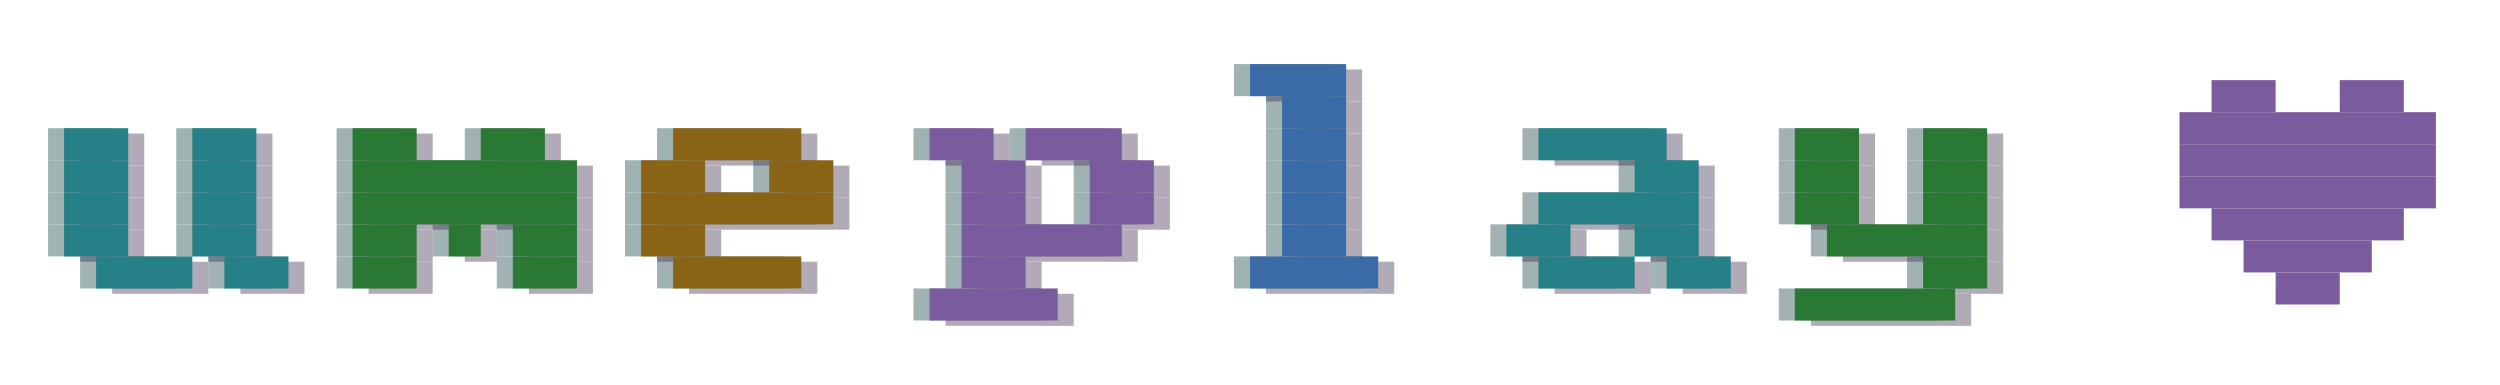
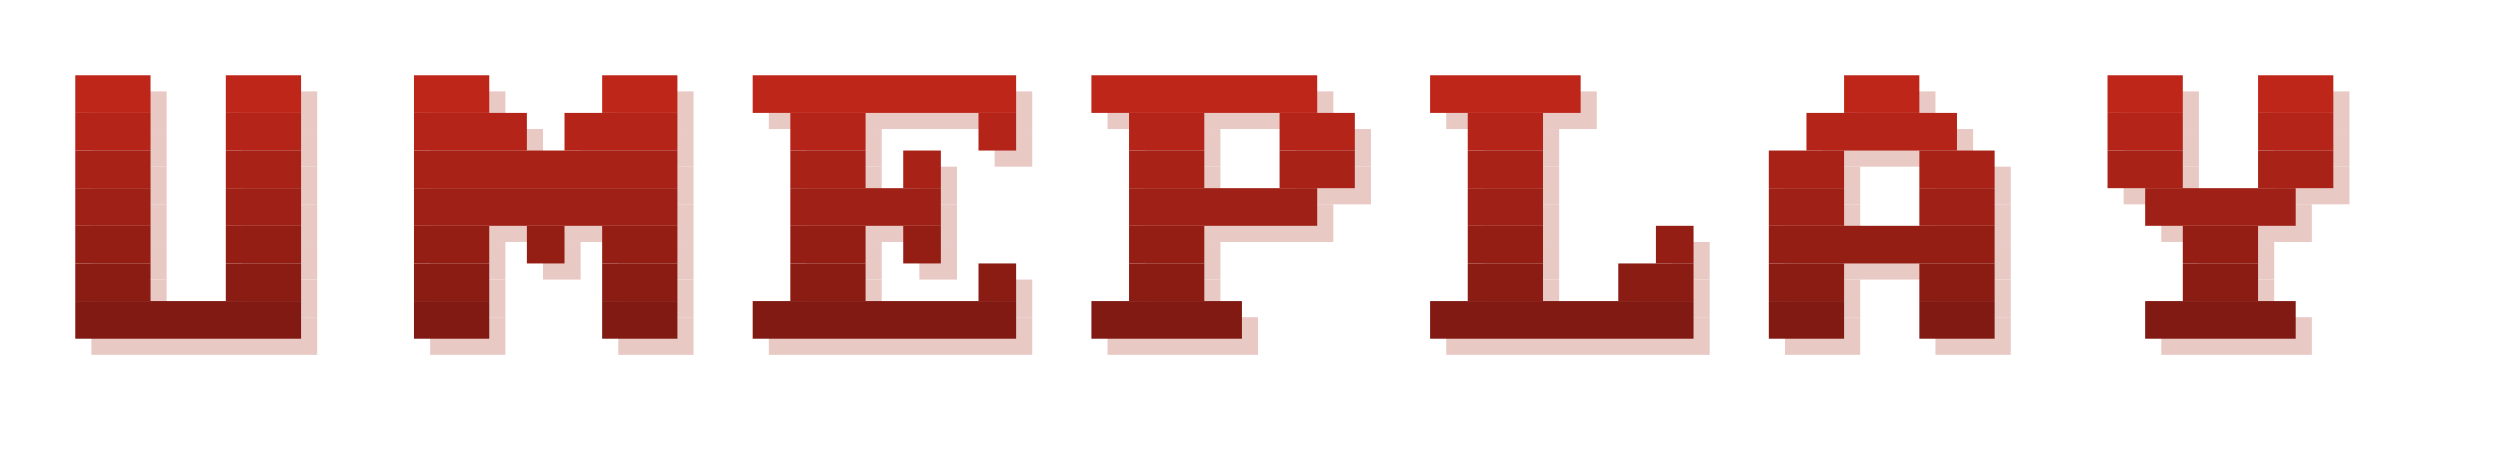
- <svg xmlns="http://www.w3.org/2000/svg" viewBox="0 0 468 72" width="468" height="72">
-   <g opacity="0.4">
-     <rect x="9" y="24" width="12" height="6" fill="#123f42" />
-     <rect x="33" y="24" width="12" height="6" fill="#123f42" />
-     <rect x="9" y="30" width="12" height="6" fill="#123f42" />
-     <rect x="33" y="30" width="12" height="6" fill="#123f42" />
-     <rect x="9" y="36" width="12" height="6" fill="#123f42" />
-     <rect x="33" y="36" width="12" height="6" fill="#123f42" />
-     <rect x="9" y="42" width="12" height="6" fill="#123f42" />
-     <rect x="33" y="42" width="12" height="6" fill="#123f42" />
-     <rect x="15" y="48" width="18" height="6" fill="#123f42" />
-     <rect x="39" y="48" width="12" height="6" fill="#123f42" />
-     <rect x="63" y="24" width="12" height="6" fill="#123f42" />
-     <rect x="87" y="24" width="12" height="6" fill="#123f42" />
-     <rect x="63" y="30" width="42" height="6" fill="#123f42" />
-     <rect x="63" y="36" width="42" height="6" fill="#123f42" />
-     <rect x="63" y="42" width="12" height="6" fill="#123f42" />
-     <rect x="81" y="42" width="6" height="6" fill="#123f42" />
-     <rect x="93" y="42" width="12" height="6" fill="#123f42" />
-     <rect x="63" y="48" width="12" height="6" fill="#123f42" />
-     <rect x="93" y="48" width="12" height="6" fill="#123f42" />
-     <rect x="123" y="24" width="24" height="6" fill="#123f42" />
-     <rect x="117" y="30" width="12" height="6" fill="#123f42" />
-     <rect x="141" y="30" width="12" height="6" fill="#123f42" />
-     <rect x="117" y="36" width="36" height="6" fill="#123f42" />
-     <rect x="117" y="42" width="12" height="6" fill="#123f42" />
-     <rect x="123" y="48" width="24" height="6" fill="#123f42" />
-     <rect x="171" y="24" width="12" height="6" fill="#123f42" />
-     <rect x="189" y="24" width="18" height="6" fill="#123f42" />
-     <rect x="177" y="30" width="12" height="6" fill="#123f42" />
-     <rect x="201" y="30" width="12" height="6" fill="#123f42" />
-     <rect x="177" y="36" width="12" height="6" fill="#123f42" />
-     <rect x="201" y="36" width="12" height="6" fill="#123f42" />
-     <rect x="177" y="42" width="30" height="6" fill="#123f42" />
-     <rect x="177" y="48" width="12" height="6" fill="#123f42" />
-     <rect x="171" y="54" width="24" height="6" fill="#123f42" />
-     <rect x="231" y="12" width="18" height="6" fill="#123f42" />
-     <rect x="237" y="18" width="12" height="6" fill="#123f42" />
-     <rect x="237" y="24" width="12" height="6" fill="#123f42" />
-     <rect x="237" y="30" width="12" height="6" fill="#123f42" />
-     <rect x="237" y="36" width="12" height="6" fill="#123f42" />
-     <rect x="237" y="42" width="12" height="6" fill="#123f42" />
-     <rect x="231" y="48" width="24" height="6" fill="#123f42" />
-     <rect x="285" y="24" width="24" height="6" fill="#123f42" />
-     <rect x="303" y="30" width="12" height="6" fill="#123f42" />
-     <rect x="285" y="36" width="30" height="6" fill="#123f42" />
-     <rect x="279" y="42" width="12" height="6" fill="#123f42" />
-     <rect x="303" y="42" width="12" height="6" fill="#123f42" />
-     <rect x="285" y="48" width="18" height="6" fill="#123f42" />
-     <rect x="309" y="48" width="12" height="6" fill="#123f42" />
-     <rect x="333" y="24" width="12" height="6" fill="#123f42" />
-     <rect x="357" y="24" width="12" height="6" fill="#123f42" />
-     <rect x="333" y="30" width="12" height="6" fill="#123f42" />
-     <rect x="357" y="30" width="12" height="6" fill="#123f42" />
-     <rect x="333" y="36" width="12" height="6" fill="#123f42" />
-     <rect x="357" y="36" width="12" height="6" fill="#123f42" />
-     <rect x="339" y="42" width="30" height="6" fill="#123f42" />
-     <rect x="357" y="48" width="12" height="6" fill="#123f42" />
-     <rect x="333" y="54" width="30" height="6" fill="#123f42" />
-   </g>
-   <g opacity="0.4">
-     <rect x="15" y="25" width="12" height="6" fill="#3c2d4d" />
-     <rect x="39" y="25" width="12" height="6" fill="#3c2d4d" />
-     <rect x="15" y="31" width="12" height="6" fill="#3c2d4d" />
-     <rect x="39" y="31" width="12" height="6" fill="#3c2d4d" />
-     <rect x="15" y="37" width="12" height="6" fill="#3c2d4d" />
-     <rect x="39" y="37" width="12" height="6" fill="#3c2d4d" />
-     <rect x="15" y="43" width="12" height="6" fill="#3c2d4d" />
-     <rect x="39" y="43" width="12" height="6" fill="#3c2d4d" />
-     <rect x="21" y="49" width="18" height="6" fill="#3c2d4d" />
-     <rect x="45" y="49" width="12" height="6" fill="#3c2d4d" />
-     <rect x="69" y="25" width="12" height="6" fill="#3c2d4d" />
-     <rect x="93" y="25" width="12" height="6" fill="#3c2d4d" />
-     <rect x="69" y="31" width="42" height="6" fill="#3c2d4d" />
-     <rect x="69" y="37" width="42" height="6" fill="#3c2d4d" />
-     <rect x="69" y="43" width="12" height="6" fill="#3c2d4d" />
-     <rect x="87" y="43" width="6" height="6" fill="#3c2d4d" />
-     <rect x="99" y="43" width="12" height="6" fill="#3c2d4d" />
-     <rect x="69" y="49" width="12" height="6" fill="#3c2d4d" />
-     <rect x="99" y="49" width="12" height="6" fill="#3c2d4d" />
-     <rect x="129" y="25" width="24" height="6" fill="#3c2d4d" />
-     <rect x="123" y="31" width="12" height="6" fill="#3c2d4d" />
-     <rect x="147" y="31" width="12" height="6" fill="#3c2d4d" />
-     <rect x="123" y="37" width="36" height="6" fill="#3c2d4d" />
-     <rect x="123" y="43" width="12" height="6" fill="#3c2d4d" />
-     <rect x="129" y="49" width="24" height="6" fill="#3c2d4d" />
-     <rect x="177" y="25" width="12" height="6" fill="#3c2d4d" />
-     <rect x="195" y="25" width="18" height="6" fill="#3c2d4d" />
-     <rect x="183" y="31" width="12" height="6" fill="#3c2d4d" />
-     <rect x="207" y="31" width="12" height="6" fill="#3c2d4d" />
-     <rect x="183" y="37" width="12" height="6" fill="#3c2d4d" />
-     <rect x="207" y="37" width="12" height="6" fill="#3c2d4d" />
-     <rect x="183" y="43" width="30" height="6" fill="#3c2d4d" />
-     <rect x="183" y="49" width="12" height="6" fill="#3c2d4d" />
-     <rect x="177" y="55" width="24" height="6" fill="#3c2d4d" />
-     <rect x="237" y="13" width="18" height="6" fill="#3c2d4d" />
-     <rect x="243" y="19" width="12" height="6" fill="#3c2d4d" />
-     <rect x="243" y="25" width="12" height="6" fill="#3c2d4d" />
-     <rect x="243" y="31" width="12" height="6" fill="#3c2d4d" />
-     <rect x="243" y="37" width="12" height="6" fill="#3c2d4d" />
-     <rect x="243" y="43" width="12" height="6" fill="#3c2d4d" />
-     <rect x="237" y="49" width="24" height="6" fill="#3c2d4d" />
-     <rect x="291" y="25" width="24" height="6" fill="#3c2d4d" />
-     <rect x="309" y="31" width="12" height="6" fill="#3c2d4d" />
-     <rect x="291" y="37" width="30" height="6" fill="#3c2d4d" />
-     <rect x="285" y="43" width="12" height="6" fill="#3c2d4d" />
-     <rect x="309" y="43" width="12" height="6" fill="#3c2d4d" />
-     <rect x="291" y="49" width="18" height="6" fill="#3c2d4d" />
-     <rect x="315" y="49" width="12" height="6" fill="#3c2d4d" />
-     <rect x="339" y="25" width="12" height="6" fill="#3c2d4d" />
-     <rect x="363" y="25" width="12" height="6" fill="#3c2d4d" />
-     <rect x="339" y="31" width="12" height="6" fill="#3c2d4d" />
-     <rect x="363" y="31" width="12" height="6" fill="#3c2d4d" />
-     <rect x="339" y="37" width="12" height="6" fill="#3c2d4d" />
-     <rect x="363" y="37" width="12" height="6" fill="#3c2d4d" />
-     <rect x="345" y="43" width="30" height="6" fill="#3c2d4d" />
-     <rect x="363" y="49" width="12" height="6" fill="#3c2d4d" />
-     <rect x="339" y="55" width="30" height="6" fill="#3c2d4d" />
+ <svg xmlns="http://www.w3.org/2000/svg" viewBox="0 0 465 87" width="465" height="87">
+   <g>
+     <rect x="17" y="17" width="14" height="7" fill="#e8c9c4" />
+     <rect x="45" y="17" width="14" height="7" fill="#e8c9c4" />
+     <rect x="17" y="24" width="14" height="7" fill="#e8c9c4" />
+     <rect x="45" y="24" width="14" height="7" fill="#e8c9c4" />
+     <rect x="17" y="31" width="14" height="7" fill="#e8c9c4" />
+     <rect x="45" y="31" width="14" height="7" fill="#e8c9c4" />
+     <rect x="17" y="38" width="14" height="7" fill="#e8c9c4" />
+     <rect x="45" y="38" width="14" height="7" fill="#e8c9c4" />
+     <rect x="17" y="45" width="14" height="7" fill="#e8c9c4" />
+     <rect x="45" y="45" width="14" height="7" fill="#e8c9c4" />
+     <rect x="17" y="52" width="14" height="7" fill="#e8c9c4" />
+     <rect x="45" y="52" width="14" height="7" fill="#e8c9c4" />
+     <rect x="17" y="59" width="42" height="7" fill="#e8c9c4" />
+     <rect x="80" y="17" width="14" height="7" fill="#e8c9c4" />
+     <rect x="115" y="17" width="14" height="7" fill="#e8c9c4" />
+     <rect x="80" y="24" width="21" height="7" fill="#e8c9c4" />
+     <rect x="108" y="24" width="21" height="7" fill="#e8c9c4" />
+     <rect x="80" y="31" width="49" height="7" fill="#e8c9c4" />
+     <rect x="80" y="38" width="49" height="7" fill="#e8c9c4" />
+     <rect x="80" y="45" width="14" height="7" fill="#e8c9c4" />
+     <rect x="101" y="45" width="7" height="7" fill="#e8c9c4" />
+     <rect x="115" y="45" width="14" height="7" fill="#e8c9c4" />
+     <rect x="80" y="52" width="14" height="7" fill="#e8c9c4" />
+     <rect x="115" y="52" width="14" height="7" fill="#e8c9c4" />
+     <rect x="80" y="59" width="14" height="7" fill="#e8c9c4" />
+     <rect x="115" y="59" width="14" height="7" fill="#e8c9c4" />
+     <rect x="143" y="17" width="49" height="7" fill="#e8c9c4" />
+     <rect x="150" y="24" width="14" height="7" fill="#e8c9c4" />
+     <rect x="185" y="24" width="7" height="7" fill="#e8c9c4" />
+     <rect x="150" y="31" width="14" height="7" fill="#e8c9c4" />
+     <rect x="171" y="31" width="7" height="7" fill="#e8c9c4" />
+     <rect x="150" y="38" width="28" height="7" fill="#e8c9c4" />
+     <rect x="150" y="45" width="14" height="7" fill="#e8c9c4" />
+     <rect x="171" y="45" width="7" height="7" fill="#e8c9c4" />
+     <rect x="150" y="52" width="14" height="7" fill="#e8c9c4" />
+     <rect x="185" y="52" width="7" height="7" fill="#e8c9c4" />
+     <rect x="143" y="59" width="49" height="7" fill="#e8c9c4" />
+     <rect x="206" y="17" width="42" height="7" fill="#e8c9c4" />
+     <rect x="213" y="24" width="14" height="7" fill="#e8c9c4" />
+     <rect x="241" y="24" width="14" height="7" fill="#e8c9c4" />
+     <rect x="213" y="31" width="14" height="7" fill="#e8c9c4" />
+     <rect x="241" y="31" width="14" height="7" fill="#e8c9c4" />
+     <rect x="213" y="38" width="35" height="7" fill="#e8c9c4" />
+     <rect x="213" y="45" width="14" height="7" fill="#e8c9c4" />
+     <rect x="213" y="52" width="14" height="7" fill="#e8c9c4" />
+     <rect x="206" y="59" width="28" height="7" fill="#e8c9c4" />
+     <rect x="269" y="17" width="28" height="7" fill="#e8c9c4" />
+     <rect x="276" y="24" width="14" height="7" fill="#e8c9c4" />
+     <rect x="276" y="31" width="14" height="7" fill="#e8c9c4" />
+     <rect x="276" y="38" width="14" height="7" fill="#e8c9c4" />
+     <rect x="276" y="45" width="14" height="7" fill="#e8c9c4" />
+     <rect x="311" y="45" width="7" height="7" fill="#e8c9c4" />
+     <rect x="276" y="52" width="14" height="7" fill="#e8c9c4" />
+     <rect x="304" y="52" width="14" height="7" fill="#e8c9c4" />
+     <rect x="269" y="59" width="49" height="7" fill="#e8c9c4" />
+     <rect x="346" y="17" width="14" height="7" fill="#e8c9c4" />
+     <rect x="339" y="24" width="28" height="7" fill="#e8c9c4" />
+     <rect x="332" y="31" width="14" height="7" fill="#e8c9c4" />
+     <rect x="360" y="31" width="14" height="7" fill="#e8c9c4" />
+     <rect x="332" y="38" width="14" height="7" fill="#e8c9c4" />
+     <rect x="360" y="38" width="14" height="7" fill="#e8c9c4" />
+     <rect x="332" y="45" width="42" height="7" fill="#e8c9c4" />
+     <rect x="332" y="52" width="14" height="7" fill="#e8c9c4" />
+     <rect x="360" y="52" width="14" height="7" fill="#e8c9c4" />
+     <rect x="332" y="59" width="14" height="7" fill="#e8c9c4" />
+     <rect x="360" y="59" width="14" height="7" fill="#e8c9c4" />
+     <rect x="395" y="17" width="14" height="7" fill="#e8c9c4" />
+     <rect x="423" y="17" width="14" height="7" fill="#e8c9c4" />
+     <rect x="395" y="24" width="14" height="7" fill="#e8c9c4" />
+     <rect x="423" y="24" width="14" height="7" fill="#e8c9c4" />
+     <rect x="395" y="31" width="14" height="7" fill="#e8c9c4" />
+     <rect x="423" y="31" width="14" height="7" fill="#e8c9c4" />
+     <rect x="402" y="38" width="28" height="7" fill="#e8c9c4" />
+     <rect x="409" y="45" width="14" height="7" fill="#e8c9c4" />
+     <rect x="409" y="52" width="14" height="7" fill="#e8c9c4" />
+     <rect x="402" y="59" width="28" height="7" fill="#e8c9c4" />
  </g>
  <g>
-     <rect x="12" y="24" width="12" height="6" fill="#258087" />
-     <rect x="36" y="24" width="12" height="6" fill="#258087" />
-     <rect x="12" y="30" width="12" height="6" fill="#258087" />
-     <rect x="36" y="30" width="12" height="6" fill="#258087" />
-     <rect x="12" y="36" width="12" height="6" fill="#258087" />
-     <rect x="36" y="36" width="12" height="6" fill="#258087" />
-     <rect x="12" y="42" width="12" height="6" fill="#258087" />
-     <rect x="36" y="42" width="12" height="6" fill="#258087" />
-     <rect x="18" y="48" width="18" height="6" fill="#258087" />
-     <rect x="42" y="48" width="12" height="6" fill="#258087" />
-     <rect x="66" y="24" width="12" height="6" fill="#297834" />
-     <rect x="90" y="24" width="12" height="6" fill="#297834" />
-     <rect x="66" y="30" width="42" height="6" fill="#297834" />
-     <rect x="66" y="36" width="42" height="6" fill="#297834" />
-     <rect x="66" y="42" width="12" height="6" fill="#297834" />
-     <rect x="84" y="42" width="6" height="6" fill="#297834" />
-     <rect x="96" y="42" width="12" height="6" fill="#297834" />
-     <rect x="66" y="48" width="12" height="6" fill="#297834" />
-     <rect x="96" y="48" width="12" height="6" fill="#297834" />
-     <rect x="126" y="24" width="24" height="6" fill="#896316" />
-     <rect x="120" y="30" width="12" height="6" fill="#896316" />
-     <rect x="144" y="30" width="12" height="6" fill="#896316" />
-     <rect x="120" y="36" width="36" height="6" fill="#896316" />
-     <rect x="120" y="42" width="12" height="6" fill="#896316" />
-     <rect x="126" y="48" width="24" height="6" fill="#896316" />
-     <rect x="174" y="24" width="12" height="6" fill="#7a5b9d" />
-     <rect x="192" y="24" width="18" height="6" fill="#7a5b9d" />
-     <rect x="180" y="30" width="12" height="6" fill="#7a5b9d" />
-     <rect x="204" y="30" width="12" height="6" fill="#7a5b9d" />
-     <rect x="180" y="36" width="12" height="6" fill="#7a5b9d" />
-     <rect x="204" y="36" width="12" height="6" fill="#7a5b9d" />
-     <rect x="180" y="42" width="30" height="6" fill="#7a5b9d" />
-     <rect x="180" y="48" width="12" height="6" fill="#7a5b9d" />
-     <rect x="174" y="54" width="24" height="6" fill="#7a5b9d" />
-     <rect x="234" y="12" width="18" height="6" fill="#396ca6" />
-     <rect x="240" y="18" width="12" height="6" fill="#396ca6" />
-     <rect x="240" y="24" width="12" height="6" fill="#396ca6" />
-     <rect x="240" y="30" width="12" height="6" fill="#396ca6" />
-     <rect x="240" y="36" width="12" height="6" fill="#396ca6" />
-     <rect x="240" y="42" width="12" height="6" fill="#396ca6" />
-     <rect x="234" y="48" width="24" height="6" fill="#396ca6" />
-     <rect x="288" y="24" width="24" height="6" fill="#258087" />
-     <rect x="306" y="30" width="12" height="6" fill="#258087" />
-     <rect x="288" y="36" width="30" height="6" fill="#258087" />
-     <rect x="282" y="42" width="12" height="6" fill="#258087" />
-     <rect x="306" y="42" width="12" height="6" fill="#258087" />
-     <rect x="288" y="48" width="18" height="6" fill="#258087" />
-     <rect x="312" y="48" width="12" height="6" fill="#258087" />
-     <rect x="336" y="24" width="12" height="6" fill="#297834" />
-     <rect x="360" y="24" width="12" height="6" fill="#297834" />
-     <rect x="336" y="30" width="12" height="6" fill="#297834" />
-     <rect x="360" y="30" width="12" height="6" fill="#297834" />
-     <rect x="336" y="36" width="12" height="6" fill="#297834" />
-     <rect x="360" y="36" width="12" height="6" fill="#297834" />
-     <rect x="342" y="42" width="30" height="6" fill="#297834" />
-     <rect x="360" y="48" width="12" height="6" fill="#297834" />
-     <rect x="336" y="54" width="30" height="6" fill="#297834" />
-   </g>
-   <g>
-     <rect x="414" y="15" width="12" height="6" fill="#7a5b9d" />
-     <rect x="438" y="15" width="12" height="6" fill="#7a5b9d" />
-     <rect x="408" y="21" width="48" height="6" fill="#7a5b9d" />
-     <rect x="408" y="27" width="48" height="6" fill="#7a5b9d" />
-     <rect x="408" y="33" width="48" height="6" fill="#7a5b9d" />
-     <rect x="414" y="39" width="36" height="6" fill="#7a5b9d" />
-     <rect x="420" y="45" width="24" height="6" fill="#7a5b9d" />
-     <rect x="426" y="51" width="12" height="6" fill="#7a5b9d" />
+     <rect x="14" y="14" width="14" height="7" fill="#be261a" />
+     <rect x="42" y="14" width="14" height="7" fill="#be261a" />
+     <rect x="14" y="21" width="14" height="7" fill="#b42419" />
+     <rect x="42" y="21" width="14" height="7" fill="#b42419" />
+     <rect x="14" y="28" width="14" height="7" fill="#a92217" />
+     <rect x="42" y="28" width="14" height="7" fill="#a92217" />
+     <rect x="14" y="35" width="14" height="7" fill="#9f2016" />
+     <rect x="42" y="35" width="14" height="7" fill="#9f2016" />
+     <rect x="14" y="42" width="14" height="7" fill="#951e14" />
+     <rect x="42" y="42" width="14" height="7" fill="#951e14" />
+     <rect x="14" y="49" width="14" height="7" fill="#8b1c13" />
+     <rect x="42" y="49" width="14" height="7" fill="#8b1c13" />
+     <rect x="14" y="56" width="42" height="7" fill="#801a12" />
+     <rect x="77" y="14" width="14" height="7" fill="#be261a" />
+     <rect x="112" y="14" width="14" height="7" fill="#be261a" />
+     <rect x="77" y="21" width="21" height="7" fill="#b42419" />
+     <rect x="105" y="21" width="21" height="7" fill="#b42419" />
+     <rect x="77" y="28" width="49" height="7" fill="#a92217" />
+     <rect x="77" y="35" width="49" height="7" fill="#9f2016" />
+     <rect x="77" y="42" width="14" height="7" fill="#951e14" />
+     <rect x="98" y="42" width="7" height="7" fill="#951e14" />
+     <rect x="112" y="42" width="14" height="7" fill="#951e14" />
+     <rect x="77" y="49" width="14" height="7" fill="#8b1c13" />
+     <rect x="112" y="49" width="14" height="7" fill="#8b1c13" />
+     <rect x="77" y="56" width="14" height="7" fill="#801a12" />
+     <rect x="112" y="56" width="14" height="7" fill="#801a12" />
+     <rect x="140" y="14" width="49" height="7" fill="#be261a" />
+     <rect x="147" y="21" width="14" height="7" fill="#b42419" />
+     <rect x="182" y="21" width="7" height="7" fill="#b42419" />
+     <rect x="147" y="28" width="14" height="7" fill="#a92217" />
+     <rect x="168" y="28" width="7" height="7" fill="#a92217" />
+     <rect x="147" y="35" width="28" height="7" fill="#9f2016" />
+     <rect x="147" y="42" width="14" height="7" fill="#951e14" />
+     <rect x="168" y="42" width="7" height="7" fill="#951e14" />
+     <rect x="147" y="49" width="14" height="7" fill="#8b1c13" />
+     <rect x="182" y="49" width="7" height="7" fill="#8b1c13" />
+     <rect x="140" y="56" width="49" height="7" fill="#801a12" />
+     <rect x="203" y="14" width="42" height="7" fill="#be261a" />
+     <rect x="210" y="21" width="14" height="7" fill="#b42419" />
+     <rect x="238" y="21" width="14" height="7" fill="#b42419" />
+     <rect x="210" y="28" width="14" height="7" fill="#a92217" />
+     <rect x="238" y="28" width="14" height="7" fill="#a92217" />
+     <rect x="210" y="35" width="35" height="7" fill="#9f2016" />
+     <rect x="210" y="42" width="14" height="7" fill="#951e14" />
+     <rect x="210" y="49" width="14" height="7" fill="#8b1c13" />
+     <rect x="203" y="56" width="28" height="7" fill="#801a12" />
+     <rect x="266" y="14" width="28" height="7" fill="#be261a" />
+     <rect x="273" y="21" width="14" height="7" fill="#b42419" />
+     <rect x="273" y="28" width="14" height="7" fill="#a92217" />
+     <rect x="273" y="35" width="14" height="7" fill="#9f2016" />
+     <rect x="273" y="42" width="14" height="7" fill="#951e14" />
+     <rect x="308" y="42" width="7" height="7" fill="#951e14" />
+     <rect x="273" y="49" width="14" height="7" fill="#8b1c13" />
+     <rect x="301" y="49" width="14" height="7" fill="#8b1c13" />
+     <rect x="266" y="56" width="49" height="7" fill="#801a12" />
+     <rect x="343" y="14" width="14" height="7" fill="#be261a" />
+     <rect x="336" y="21" width="28" height="7" fill="#b42419" />
+     <rect x="329" y="28" width="14" height="7" fill="#a92217" />
+     <rect x="357" y="28" width="14" height="7" fill="#a92217" />
+     <rect x="329" y="35" width="14" height="7" fill="#9f2016" />
+     <rect x="357" y="35" width="14" height="7" fill="#9f2016" />
+     <rect x="329" y="42" width="42" height="7" fill="#951e14" />
+     <rect x="329" y="49" width="14" height="7" fill="#8b1c13" />
+     <rect x="357" y="49" width="14" height="7" fill="#8b1c13" />
+     <rect x="329" y="56" width="14" height="7" fill="#801a12" />
+     <rect x="357" y="56" width="14" height="7" fill="#801a12" />
+     <rect x="392" y="14" width="14" height="7" fill="#be261a" />
+     <rect x="420" y="14" width="14" height="7" fill="#be261a" />
+     <rect x="392" y="21" width="14" height="7" fill="#b42419" />
+     <rect x="420" y="21" width="14" height="7" fill="#b42419" />
+     <rect x="392" y="28" width="14" height="7" fill="#a92217" />
+     <rect x="420" y="28" width="14" height="7" fill="#a92217" />
+     <rect x="399" y="35" width="28" height="7" fill="#9f2016" />
+     <rect x="406" y="42" width="14" height="7" fill="#951e14" />
+     <rect x="406" y="49" width="14" height="7" fill="#8b1c13" />
+     <rect x="399" y="56" width="28" height="7" fill="#801a12" />
  </g>
</svg>
